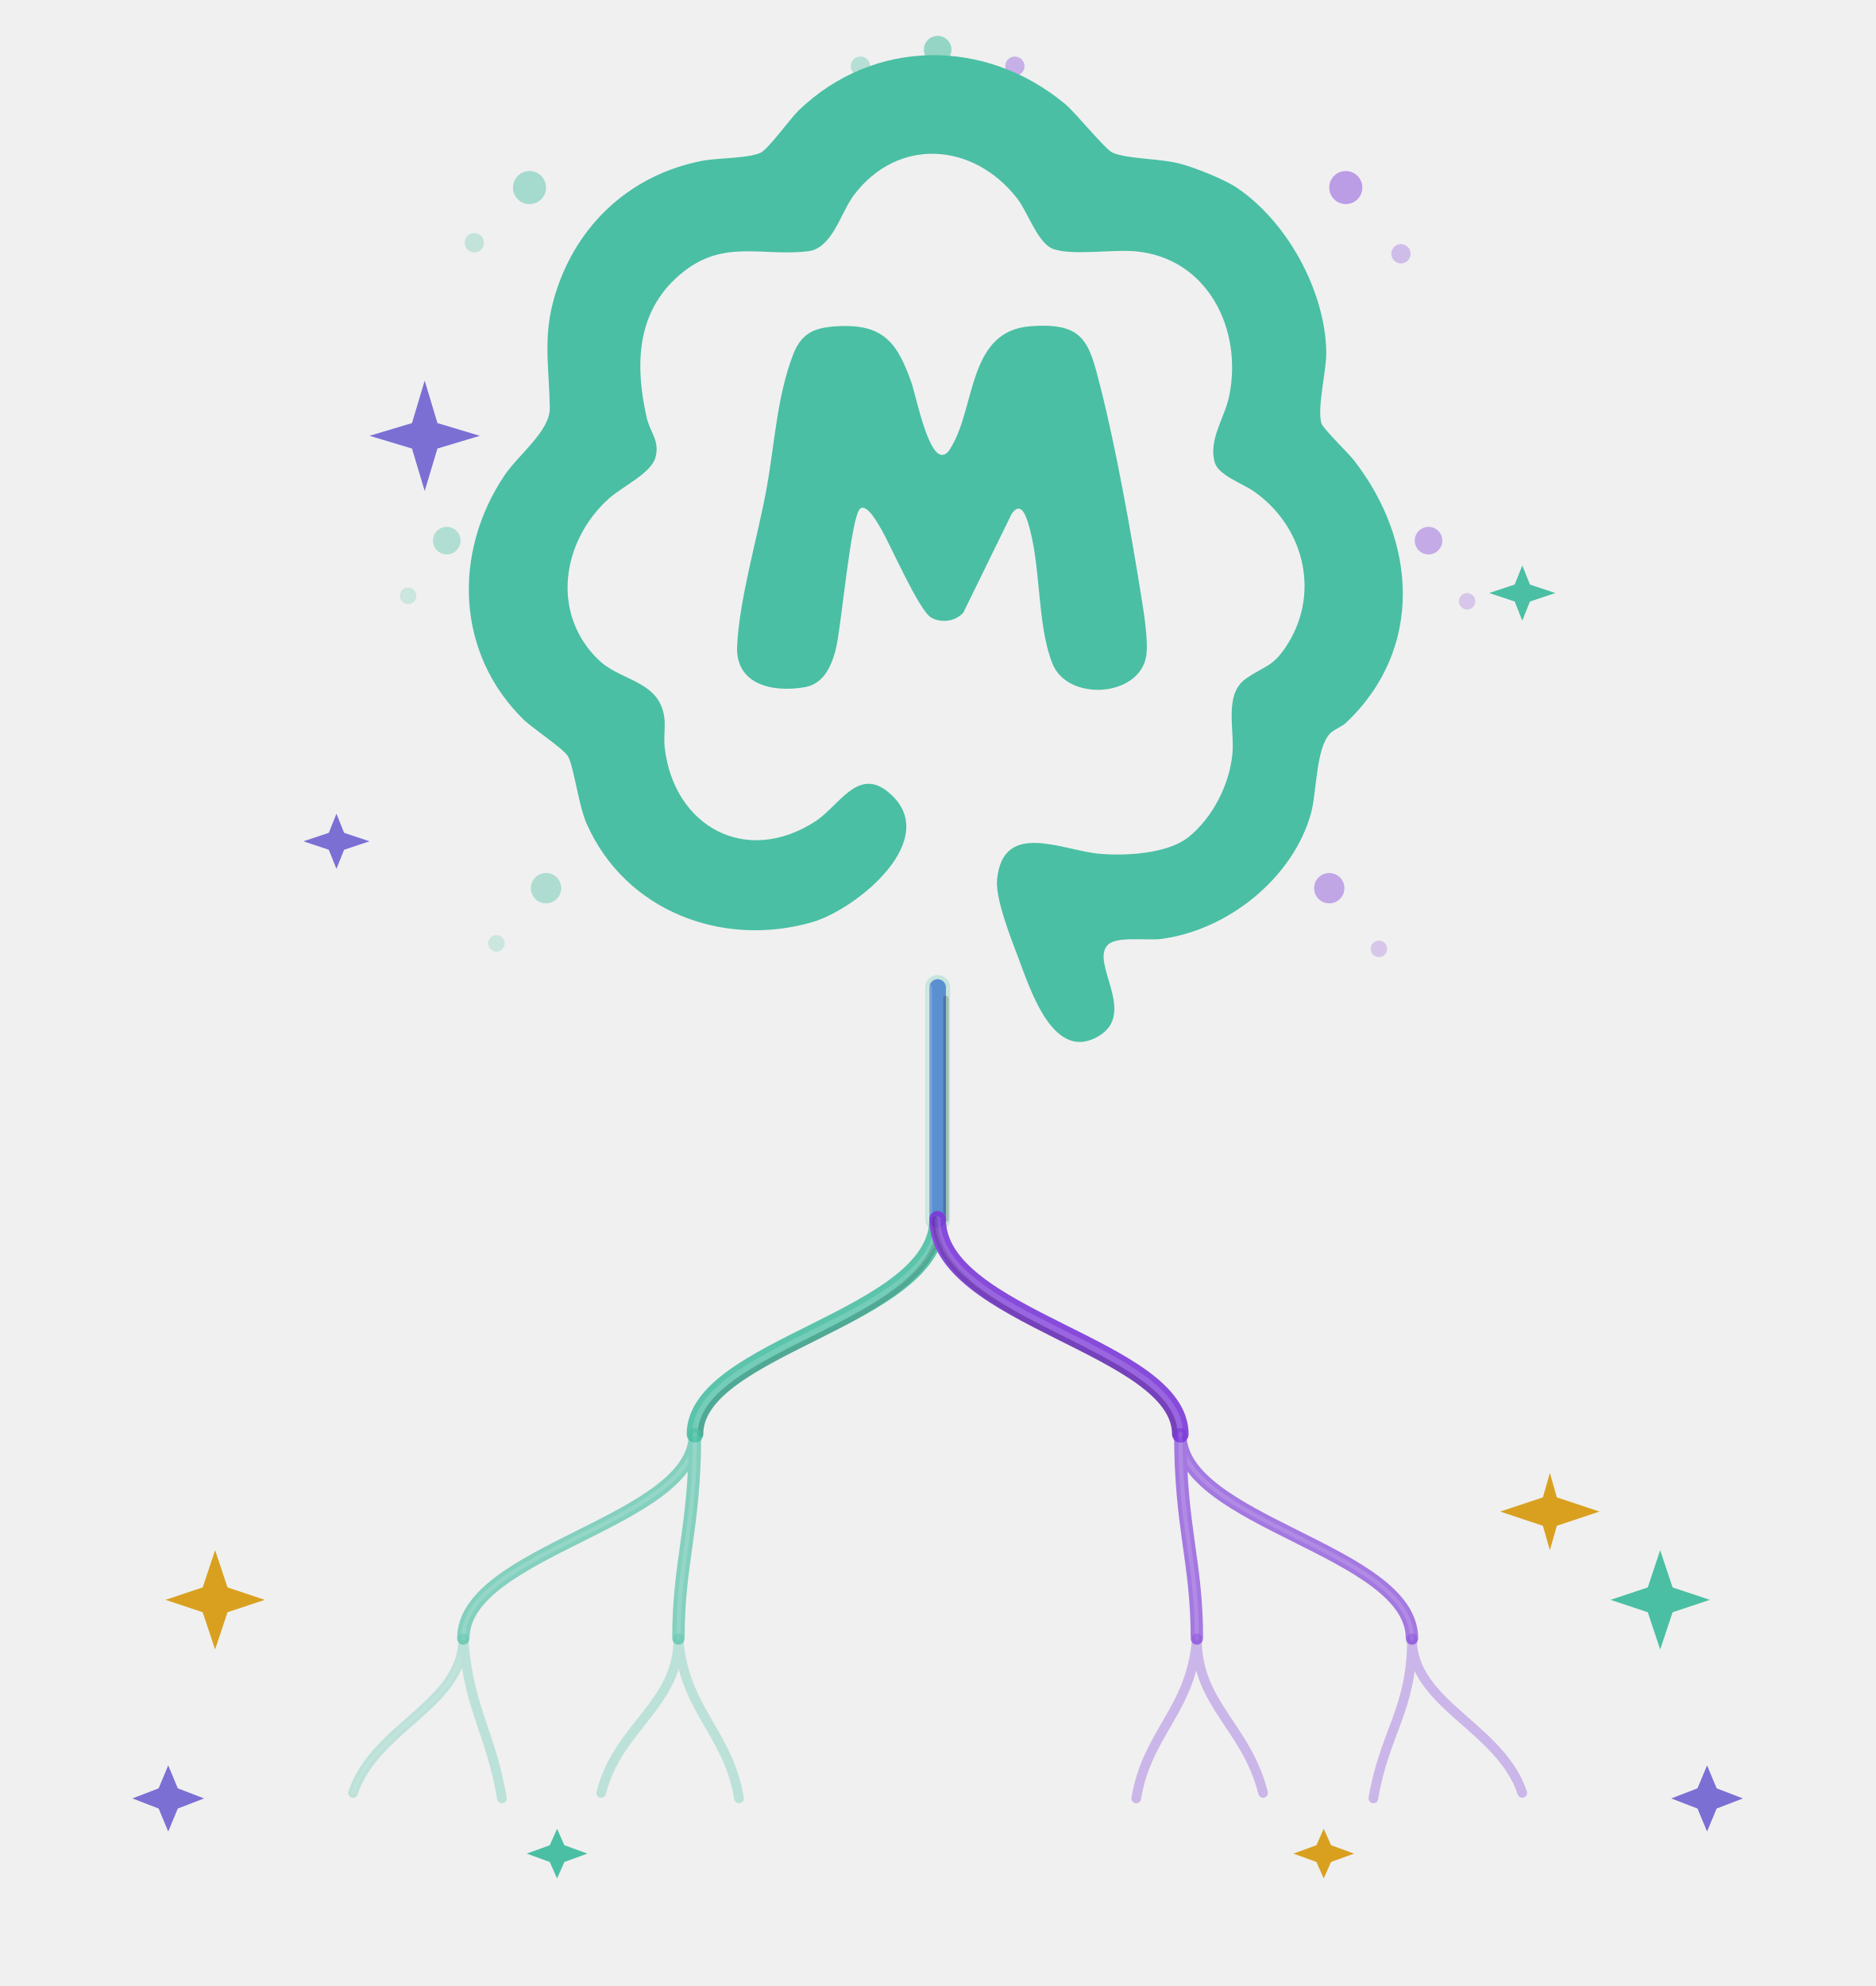
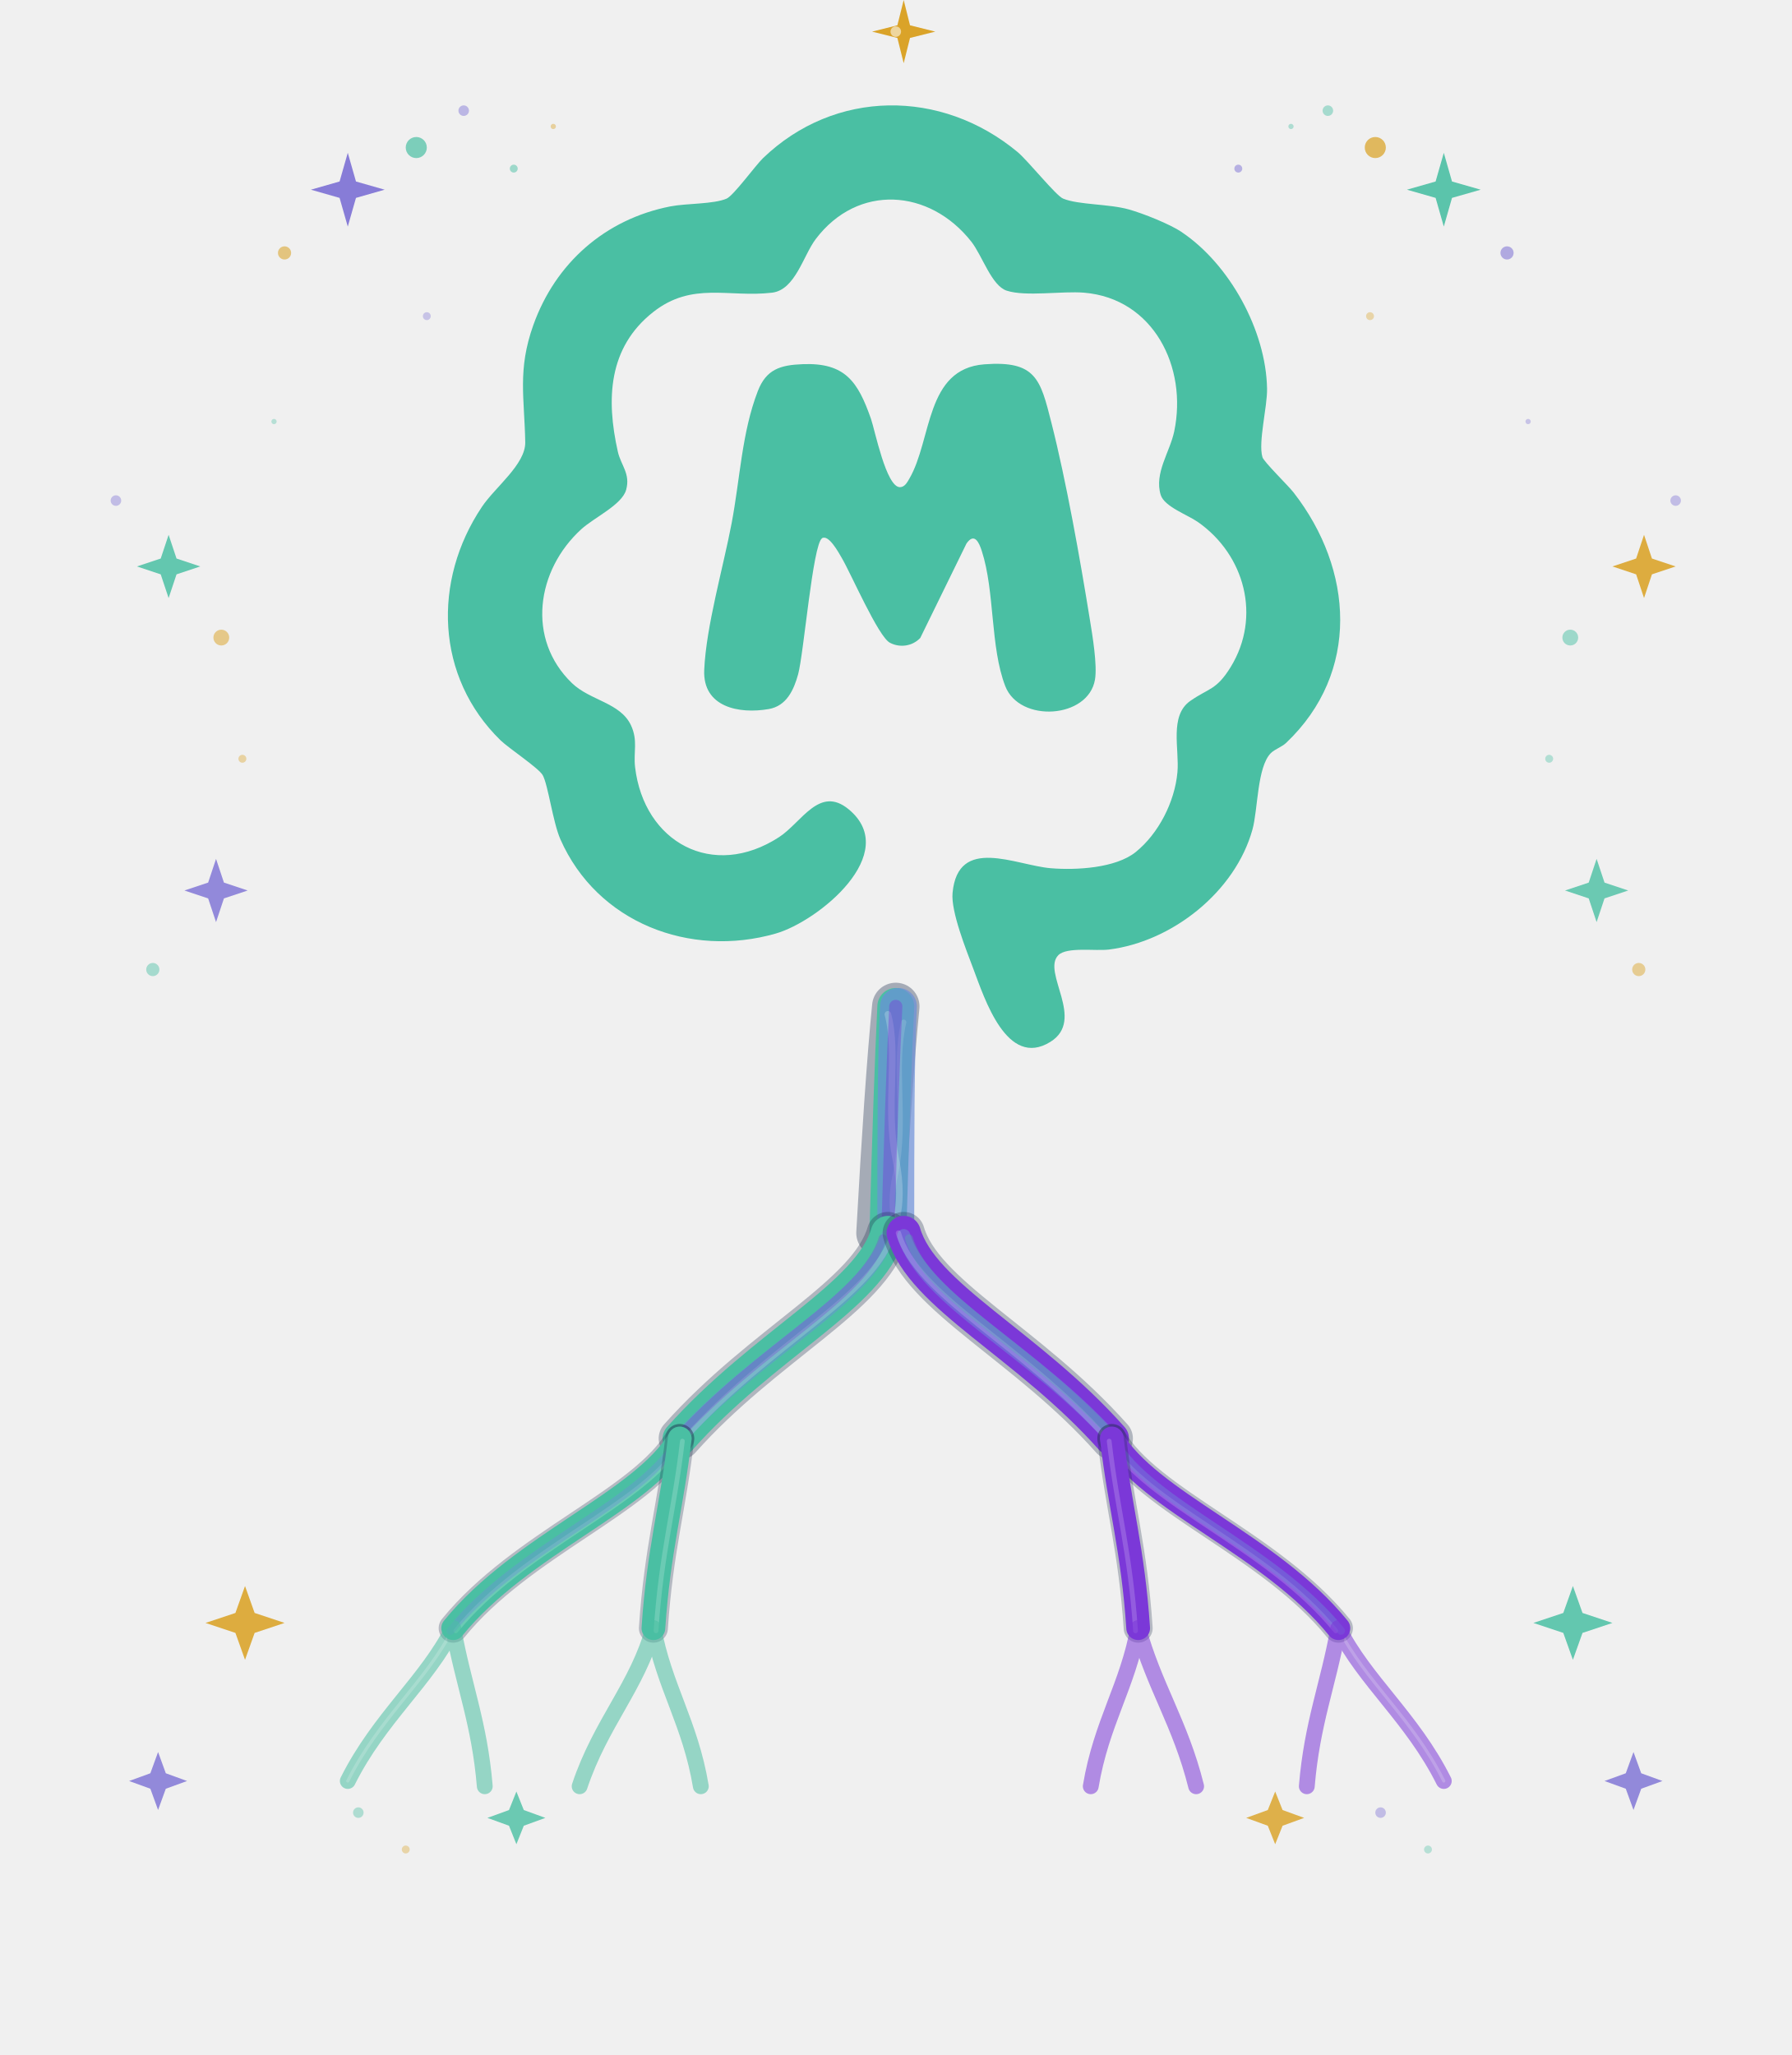
- <svg xmlns="http://www.w3.org/2000/svg" viewBox="0 0 680 720" fill="none">
+ <svg xmlns="http://www.w3.org/2000/svg" width="100%" viewBox="0 -20 680 780" role="img">
  <defs>
    <linearGradient id="lg" x1="170" y1="0" x2="510" y2="0" gradientUnits="userSpaceOnUse">
      <stop offset="0%" stop-color="#4ABFA3" />
      <stop offset="50%" stop-color="#6B8FD8" />
      <stop offset="100%" stop-color="#7B38D8" />
    </linearGradient>
  </defs>
-   <circle cx="340" cy="18" r="5" fill="#4ABFA3" opacity="0.55" />
-   <circle cx="312" cy="24" r="3.5" fill="#4ABFA3" opacity="0.35" />
-   <circle cx="368" cy="24" r="3.5" fill="#7B38D8" opacity="0.35" />
-   <circle cx="192" cy="68" r="6" fill="#4ABFA3" opacity="0.45" />
-   <circle cx="172" cy="88" r="3.5" fill="#4ABFA3" opacity="0.28" />
-   <circle cx="488" cy="68" r="6" fill="#7B38D8" opacity="0.45" />
-   <circle cx="508" cy="92" r="3.5" fill="#7B38D8" opacity="0.28" />
-   <circle cx="162" cy="196" r="5" fill="#4ABFA3" opacity="0.38" />
-   <circle cx="148" cy="216" r="3" fill="#4ABFA3" opacity="0.22" />
-   <circle cx="518" cy="196" r="5" fill="#7B38D8" opacity="0.38" />
-   <circle cx="532" cy="218" r="3" fill="#7B38D8" opacity="0.22" />
-   <circle cx="198" cy="322" r="5.5" fill="#4ABFA3" opacity="0.4" />
-   <circle cx="180" cy="342" r="3" fill="#4ABFA3" opacity="0.22" />
-   <circle cx="482" cy="322" r="5.5" fill="#7B38D8" opacity="0.4" />
-   <circle cx="500" cy="344" r="3" fill="#7B38D8" opacity="0.22" />
+   <path d="M340 -8 L343 4 L346 -8 L343 -20 Z M331 -8 L343 -5 L355 -8 L343 -11 Z" fill="#D9A020" opacity="0.95" />
+   <circle cx="340" cy="-8" r="2" fill="#fff" opacity="0.55" />
+   <path d="M128 52 L132 66 L136 52 L132 38 Z M118 52 L132 56 L146 52 L132 48 Z" fill="#7B6FD4" opacity="0.9" />
+   <circle cx="158" cy="36" r="4" fill="#4ABFA3" opacity="0.7" />
+   <circle cx="108" cy="76" r="2.5" fill="#D9A020" opacity="0.55" />
+   <circle cx="176" cy="22" r="2" fill="#7B6FD4" opacity="0.45" />
+   <path d="M544 52 L548 66 L552 52 L548 38 Z M534 52 L548 56 L562 52 L548 48 Z" fill="#4ABFA3" opacity="0.9" />
+   <circle cx="522" cy="36" r="4" fill="#D9A020" opacity="0.7" />
+   <circle cx="572" cy="76" r="2.5" fill="#7B6FD4" opacity="0.55" />
+   <circle cx="504" cy="22" r="2" fill="#4ABFA3" opacity="0.45" />
+   <path d="M60 195 L64 207 L68 195 L64 183 Z M52 195 L64 199 L76 195 L64 191 Z" fill="#4ABFA3" opacity="0.85" />
+   <circle cx="84" cy="222" r="3" fill="#D9A020" opacity="0.5" />
+   <circle cx="44" cy="170" r="2" fill="#7B6FD4" opacity="0.4" />
+   <path d="M620 195 L624 207 L628 195 L624 183 Z M612 195 L624 199 L636 195 L624 191 Z" fill="#D9A020" opacity="0.85" />
+   <circle cx="596" cy="222" r="3" fill="#4ABFA3" opacity="0.5" />
+   <circle cx="636" cy="170" r="2" fill="#7B6FD4" opacity="0.4" />
+   <path d="M78 318 L82 330 L86 318 L82 306 Z M70 318 L82 322 L94 318 L82 314 Z" fill="#7B6FD4" opacity="0.8" />
+   <circle cx="58" cy="348" r="2.5" fill="#4ABFA3" opacity="0.45" />
+   <path d="M602 318 L606 330 L610 318 L606 306 Z M594 318 L606 322 L618 318 L606 314 Z" fill="#4ABFA3" opacity="0.8" />
+   <circle cx="622" cy="348" r="2.5" fill="#D9A020" opacity="0.45" />
+   <circle cx="195" cy="44" r="1.5" fill="#4ABFA3" opacity="0.5" />
+   <circle cx="210" cy="28" r="1" fill="#D9A020" opacity="0.4" />
+   <circle cx="162" cy="100" r="1.5" fill="#7B6FD4" opacity="0.35" />
+   <circle cx="470" cy="44" r="1.5" fill="#7B6FD4" opacity="0.5" />
+   <circle cx="490" cy="28" r="1" fill="#4ABFA3" opacity="0.4" />
+   <circle cx="520" cy="100" r="1.5" fill="#D9A020" opacity="0.35" />
+   <circle cx="104" cy="140" r="1" fill="#4ABFA3" opacity="0.35" />
+   <circle cx="580" cy="140" r="1" fill="#7B6FD4" opacity="0.35" />
+   <circle cx="92" cy="268" r="1.5" fill="#D9A020" opacity="0.38" />
+   <circle cx="588" cy="268" r="1.5" fill="#4ABFA3" opacity="0.38" />
  <g transform="translate(170,20) scale(2.7)" fill="url(#lg)">
    <path d="M103.164 17.82C109.904 22.35 115.014 31.67 115.154 39.83C115.204 42.37 113.884 47.36 114.504 49.45C114.694 50.11 118.154 53.47 118.884 54.42C127.314 65.24 128.274 79.72 117.834 89.62C117.234 90.19 116.234 90.51 115.684 91.06C113.744 93.02 113.884 98.97 113.104 101.79C110.694 110.52 101.854 117.55 92.934 118.67C91.044 118.91 87.014 118.26 85.814 119.46C83.434 121.86 89.704 128.54 84.694 131.65C78.574 135.45 75.434 125.53 73.864 121.38C72.864 118.72 70.694 113.32 70.944 110.71C71.704 102.6 79.804 106.83 84.764 107.24C88.294 107.53 93.854 107.24 96.684 104.97C99.884 102.39 102.174 97.94 102.554 93.76C102.854 90.51 101.374 85.79 104.374 83.71C107.014 81.88 108.034 82.21 110.044 78.95C114.374 71.89 112.024 63.16 105.404 58.55C103.964 57.55 100.704 56.4 100.204 54.76C99.264 51.7 101.494 48.74 102.104 45.83C103.994 36.81 99.194 27.15 89.434 26.33C86.344 26.07 81.244 26.92 78.564 26.05C76.424 25.36 75.134 21.14 73.584 19.16C67.704 11.69 57.614 10.98 51.704 18.8C49.944 21.13 48.834 25.94 45.564 26.33C39.464 27.05 34.364 24.73 28.864 29.05C22.534 34.03 22.224 41.3 23.894 48.7C24.324 50.59 25.674 51.77 25.064 54.02C24.494 56.15 20.564 57.93 18.754 59.58C12.444 65.33 11.004 75.02 17.444 81.22C19.984 83.67 24.244 83.96 25.734 87.14C26.744 89.3 26.064 90.9 26.314 93.03C27.564 103.59 37.234 108.93 46.564 102.86C49.744 100.79 52.224 95.55 56.344 98.96C63.804 105.13 52.104 114.69 46.094 116.42C34.024 119.89 20.984 114.9 15.814 103.17C14.754 100.77 14.084 95.49 13.324 94.15C12.764 93.16 8.554 90.37 7.414 89.27C-1.736 80.36 -2.186 66.82 4.794 56.42C6.644 53.66 10.924 50.46 10.874 47.36C10.764 41.11 9.764 37.19 12.004 30.9C15.114 22.17 22.104 16 31.274 14.2C33.534 13.76 37.334 13.9 39.174 13.11C40.164 12.68 43.204 8.48 44.284 7.43C54.394 -2.31 69.374 -2.34 80.074 6.55C81.574 7.8 85.464 12.68 86.474 13.1C88.634 14 92.904 13.83 95.734 14.63C97.734 15.19 101.474 16.68 103.164 17.81V17.82Z" />
    <path d="M52.593 60.86C51.293 61.72 50.023 77.11 49.233 79.98C48.623 82.19 47.603 84.42 45.123 84.86C40.913 85.6 35.813 84.59 36.033 79.38C36.303 73.21 38.693 65.02 39.883 58.76C41.073 52.5 41.313 45.99 43.573 40.15C44.753 37.11 46.723 36.5 49.863 36.38C55.863 36.14 57.643 38.85 59.473 44.06C60.023 45.63 61.613 53.67 63.543 53.67C64.223 53.67 64.583 52.97 64.873 52.47C68.073 46.97 67.103 37.03 75.413 36.4C82.683 35.85 83.293 38.52 84.833 44.59C86.933 52.84 88.873 63.78 90.243 72.27C90.603 74.47 91.313 78.7 90.963 80.73C90.023 86.23 80.363 86.84 78.353 81.64C76.223 76.13 76.903 68.36 75.053 62.64C74.663 61.42 74.003 60.01 72.903 61.59L66.403 74.87C65.293 76.03 63.553 76.29 62.133 75.54C60.503 74.69 56.663 65.81 55.363 63.61C54.923 62.86 53.513 60.24 52.573 60.86H52.593Z" />
  </g>
-   <path d="M148 158 L154 178 L160 158 L154 138 Z M134 158 L154 164 L174 158 L154 152 Z" fill="#7B6FD4" />
-   <path d="M118 305 L122 315 L126 305 L122 295 Z M110 305 L122 309 L134 305 L122 301 Z" fill="#7B6FD4" />
-   <path d="M548 215 L552 225 L556 215 L552 205 Z M540 215 L552 219 L564 215 L552 211 Z" fill="#4ABFA3" />
-   <path d="M558 548 L562 562 L566 548 L562 534 Z M544 548 L562 554 L580 548 L562 542 Z" fill="#D9A020" />
-   <path d="M340 358 C340 378 340 408 340 442" stroke="#4ABFA3" stroke-width="9" fill="none" stroke-linecap="round" opacity="0.25" />
-   <path d="M340 358 C340 378 340 408 340 442" stroke="#5A8FD0" stroke-width="6" fill="none" stroke-linecap="round" />
-   <path d="M337 358 C337 378 337 408 337 442" stroke="rgba(255,255,255,0.18)" stroke-width="2" fill="none" stroke-linecap="round" />
-   <path d="M343 362 C343 382 343 412 343 442" stroke="rgba(0,0,0,0.18)" stroke-width="2" fill="none" stroke-linecap="round" />
-   <g opacity="0.9">
-     <path d="M340 442 C340 478 252 488 252 520" stroke="#4ABFA3" stroke-width="6" fill="none" stroke-linecap="round" />
-     <path d="M340 442 C340 478 252 488 252 520" stroke="rgba(255,255,255,0.16)" stroke-width="2" fill="none" stroke-linecap="round" />
-     <path d="M341 442 C341 480 254 490 254 520" stroke="rgba(0,0,0,0.16)" stroke-width="2" fill="none" stroke-linecap="round" />
-     <path d="M340 442 C340 478 428 488 428 520" stroke="#7B38D8" stroke-width="6" fill="none" stroke-linecap="round" />
-     <path d="M340 442 C340 478 428 488 428 520" stroke="rgba(255,255,255,0.16)" stroke-width="2" fill="none" stroke-linecap="round" />
-     <path d="M339 442 C339 480 426 490 426 520" stroke="rgba(0,0,0,0.16)" stroke-width="2" fill="none" stroke-linecap="round" />
+   <path d="M340 362 C338 382 336 412 334 448" stroke="#1B2A4A" stroke-width="18" fill="none" stroke-linecap="round" opacity="0.35" />
+   <path d="M340 362 C339 382 338 412 337 448" stroke="#4ABFA3" stroke-width="14" fill="none" stroke-linecap="round" />
+   <path d="M341 362 C340 382 340 412 340 448" stroke="#6B8FD8" stroke-width="14" fill="none" stroke-linecap="round" opacity="0.7" />
+   <path d="M337 365 C341 380 336 400 340 420 C344 440 338 448 338 448" stroke="#fff" stroke-width="2.5" fill="none" stroke-linecap="round" opacity="0.22" />
+   <path d="M343 368 C339 385 344 405 340 425 C336 443 342 448 342 448" stroke="#fff" stroke-width="2" fill="none" stroke-linecap="round" opacity="0.14" />
+   <path d="M340 362 C339 382 338 412 337 448" stroke="#7B38D8" stroke-width="5" fill="none" stroke-linecap="round" opacity="0.4" />
+   <path d="M337 448 C330 472 290 490 258 526" stroke="#1B2A4A" stroke-width="16" fill="none" stroke-linecap="round" opacity="0.3" />
+   <path d="M337 448 C330 472 290 490 258 526" stroke="#4ABFA3" stroke-width="13" fill="none" stroke-linecap="round" />
+   <path d="M337 449 C329 474 288 492 256 528" stroke="#6B8FD8" stroke-width="5" fill="none" stroke-linecap="round" opacity="0.5" />
+   <path d="M339 448 C332 472 292 490 260 526" stroke="#fff" stroke-width="2" fill="none" stroke-linecap="round" opacity="0.18" />
+   <path d="M335 450 C328 473 288 491 256 527" stroke="#7B38D8" stroke-width="3" fill="none" stroke-linecap="round" opacity="0.3" />
+   <path d="M343 448 C350 472 390 490 422 526" stroke="#1B2A4A" stroke-width="16" fill="none" stroke-linecap="round" opacity="0.3" />
+   <path d="M343 448 C350 472 390 490 422 526" stroke="#7B38D8" stroke-width="13" fill="none" stroke-linecap="round" />
+   <path d="M343 449 C351 474 392 492 424 528" stroke="#6B8FD8" stroke-width="5" fill="none" stroke-linecap="round" opacity="0.5" />
+   <path d="M341 448 C348 472 388 490 420 526" stroke="#fff" stroke-width="2" fill="none" stroke-linecap="round" opacity="0.18" />
+   <path d="M345 450 C352 473 392 491 424 527" stroke="#4ABFA3" stroke-width="3" fill="none" stroke-linecap="round" opacity="0.3" />
+   <path d="M258 526 C244 550 198 566 172 598" stroke="#1B2A4A" stroke-width="11" fill="none" stroke-linecap="round" opacity="0.28" />
+   <path d="M258 526 C244 550 198 566 172 598" stroke="#4ABFA3" stroke-width="9" fill="none" stroke-linecap="round" />
+   <path d="M259 527 C245 551 199 567 173 599" stroke="#fff" stroke-width="1.8" fill="none" stroke-linecap="round" opacity="0.18" />
+   <path d="M257 527 C243 551 197 567 171 599" stroke="#6B8FD8" stroke-width="3" fill="none" stroke-linecap="round" opacity="0.4" />
+   <path d="M258 526 C255 552 250 568 248 598" stroke="#1B2A4A" stroke-width="11" fill="none" stroke-linecap="round" opacity="0.28" />
+   <path d="M258 526 C255 552 250 568 248 598" stroke="#4ABFA3" stroke-width="9" fill="none" stroke-linecap="round" />
+   <path d="M259 527 C256 553 251 569 249 599" stroke="#fff" stroke-width="1.8" fill="none" stroke-linecap="round" opacity="0.18" />
+   <path d="M422 526 C436 550 482 566 508 598" stroke="#1B2A4A" stroke-width="11" fill="none" stroke-linecap="round" opacity="0.28" />
+   <path d="M422 526 C436 550 482 566 508 598" stroke="#7B38D8" stroke-width="9" fill="none" stroke-linecap="round" />
+   <path d="M421 527 C435 551 481 567 507 599" stroke="#fff" stroke-width="1.8" fill="none" stroke-linecap="round" opacity="0.18" />
+   <path d="M423 527 C437 551 483 567 509 599" stroke="#6B8FD8" stroke-width="3" fill="none" stroke-linecap="round" opacity="0.4" />
+   <path d="M422 526 C425 552 430 568 432 598" stroke="#1B2A4A" stroke-width="11" fill="none" stroke-linecap="round" opacity="0.28" />
+   <path d="M422 526 C425 552 430 568 432 598" stroke="#7B38D8" stroke-width="9" fill="none" stroke-linecap="round" />
+   <path d="M421 527 C424 553 429 569 431 599" stroke="#fff" stroke-width="1.8" fill="none" stroke-linecap="round" opacity="0.18" />
+   <g opacity="0.55">
+     <path d="M172 598 C162 618 144 632 132 656" stroke="#4ABFA3" stroke-width="6" fill="none" stroke-linecap="round" />
+     <path d="M172 598 C162 618 144 632 132 656" stroke="#fff" stroke-width="1.2" fill="none" stroke-linecap="round" opacity="0.2" />
+     <path d="M172 598 C176 620 182 634 184 658" stroke="#4ABFA3" stroke-width="6" fill="none" stroke-linecap="round" />
+     <path d="M248 598 C242 620 228 634 220 658" stroke="#4ABFA3" stroke-width="6" fill="none" stroke-linecap="round" />
+     <path d="M248 598 C252 620 262 634 266 658" stroke="#4ABFA3" stroke-width="6" fill="none" stroke-linecap="round" />
+     <path d="M508 598 C518 618 536 632 548 656" stroke="#7B38D8" stroke-width="6" fill="none" stroke-linecap="round" />
+     <path d="M508 598 C518 618 536 632 548 656" stroke="#fff" stroke-width="1.2" fill="none" stroke-linecap="round" opacity="0.2" />
+     <path d="M508 598 C504 620 498 634 496 658" stroke="#7B38D8" stroke-width="6" fill="none" stroke-linecap="round" />
+     <path d="M432 598 C438 620 448 634 454 658" stroke="#7B38D8" stroke-width="6" fill="none" stroke-linecap="round" />
+     <path d="M432 598 C428 620 418 634 414 658" stroke="#7B38D8" stroke-width="6" fill="none" stroke-linecap="round" />
  </g>
-   <g opacity="0.65">
-     <path d="M252 520 C252 552 168 562 168 594" stroke="#4ABFA3" stroke-width="4.5" fill="none" stroke-linecap="round" />
-     <path d="M252 520 C252 552 168 562 168 594" stroke="rgba(255,255,255,0.14)" stroke-width="1.5" fill="none" stroke-linecap="round" />
-     <path d="M252 520 C252 554 246 566 246 594" stroke="#4ABFA3" stroke-width="4.5" fill="none" stroke-linecap="round" />
-     <path d="M252 520 C252 554 246 566 246 594" stroke="rgba(255,255,255,0.14)" stroke-width="1.5" fill="none" stroke-linecap="round" />
-     <path d="M428 520 C428 552 512 562 512 594" stroke="#7B38D8" stroke-width="4.5" fill="none" stroke-linecap="round" />
-     <path d="M428 520 C428 552 512 562 512 594" stroke="rgba(255,255,255,0.14)" stroke-width="1.5" fill="none" stroke-linecap="round" />
-     <path d="M428 520 C428 554 434 566 434 594" stroke="#7B38D8" stroke-width="4.5" fill="none" stroke-linecap="round" />
-     <path d="M428 520 C428 554 434 566 434 594" stroke="rgba(255,255,255,0.14)" stroke-width="1.5" fill="none" stroke-linecap="round" />
-   </g>
-   <g opacity="0.32">
-     <path d="M168 594 C168 618 136 626 128 650" stroke="#4ABFA3" stroke-width="3.5" fill="none" stroke-linecap="round" />
-     <path d="M168 594 C168 618 136 626 128 650" stroke="rgba(255,255,255,0.12)" stroke-width="1.2" fill="none" stroke-linecap="round" />
-     <path d="M168 594 C170 620 178 628 182 652" stroke="#4ABFA3" stroke-width="3.5" fill="none" stroke-linecap="round" />
-     <path d="M246 594 C246 618 224 626 218 650" stroke="#4ABFA3" stroke-width="3.5" fill="none" stroke-linecap="round" />
-     <path d="M246 594 C248 620 264 628 268 652" stroke="#4ABFA3" stroke-width="3.5" fill="none" stroke-linecap="round" />
-     <path d="M512 594 C512 618 544 626 552 650" stroke="#7B38D8" stroke-width="3.5" fill="none" stroke-linecap="round" />
-     <path d="M512 594 C512 620 502 628 498 652" stroke="#7B38D8" stroke-width="3.5" fill="none" stroke-linecap="round" />
-     <path d="M434 594 C434 618 452 626 458 650" stroke="#7B38D8" stroke-width="3.5" fill="none" stroke-linecap="round" />
-     <path d="M434 594 C432 620 416 628 412 652" stroke="#7B38D8" stroke-width="3.5" fill="none" stroke-linecap="round" />
-   </g>
-   <path d="M72 580 L78 598 L84 580 L78 562 Z M60 580 L78 586 L96 580 L78 574 Z" fill="#D9A020" />
-   <path d="M56 652 L61 664 L66 652 L61 640 Z M48 652 L61 657 L74 652 L61 647 Z" fill="#7B6FD4" />
-   <path d="M198 672 L202 681 L206 672 L202 663 Z M191 672 L202 676 L213 672 L202 668 Z" fill="#4ABFA3" />
-   <path d="M476 672 L480 681 L484 672 L480 663 Z M469 672 L480 676 L491 672 L480 668 Z" fill="#D9A020" />
-   <path d="M596 580 L602 598 L608 580 L602 562 Z M584 580 L602 586 L620 580 L602 574 Z" fill="#4ABFA3" />
-   <path d="M614 652 L619 664 L624 652 L619 640 Z M606 652 L619 657 L632 652 L619 647 Z" fill="#7B6FD4" />
+   <path d="M88 596 L93 610 L98 596 L93 582 Z M78 596 L93 601 L108 596 L93 591 Z" fill="#D9A020" opacity="0.85" />
+   <path d="M56 656 L60 667 L64 656 L60 645 Z M49 656 L60 660 L71 656 L60 652 Z" fill="#7B6FD4" opacity="0.8" />
+   <path d="M192 670 L196 680 L200 670 L196 660 Z M185 670 L196 674 L207 670 L196 666 Z" fill="#4ABFA3" opacity="0.8" />
+   <path d="M480 670 L484 680 L488 670 L484 660 Z M473 670 L484 674 L495 670 L484 666 Z" fill="#D9A020" opacity="0.8" />
+   <path d="M592 596 L597 610 L602 596 L597 582 Z M582 596 L597 601 L612 596 L597 591 Z" fill="#4ABFA3" opacity="0.85" />
+   <path d="M616 656 L620 667 L624 656 L620 645 Z M609 656 L620 660 L631 656 L620 652 Z" fill="#7B6FD4" opacity="0.8" />
+   <circle cx="136" cy="668" r="2" fill="#4ABFA3" opacity="0.4" />
+   <circle cx="154" cy="682" r="1.5" fill="#D9A020" opacity="0.35" />
+   <circle cx="524" cy="668" r="2" fill="#7B6FD4" opacity="0.4" />
+   <circle cx="542" cy="682" r="1.5" fill="#4ABFA3" opacity="0.35" />
</svg>
